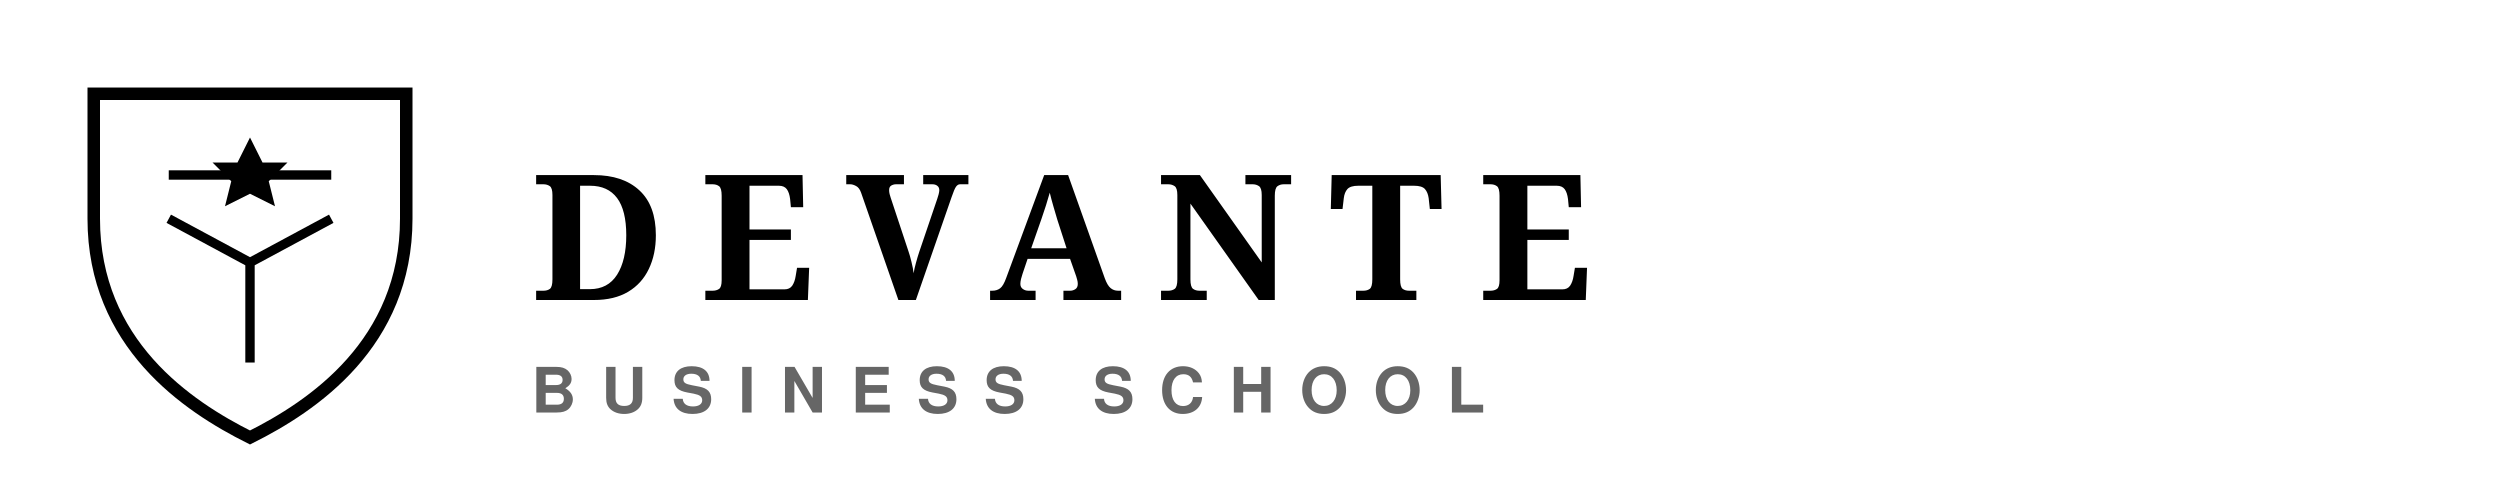
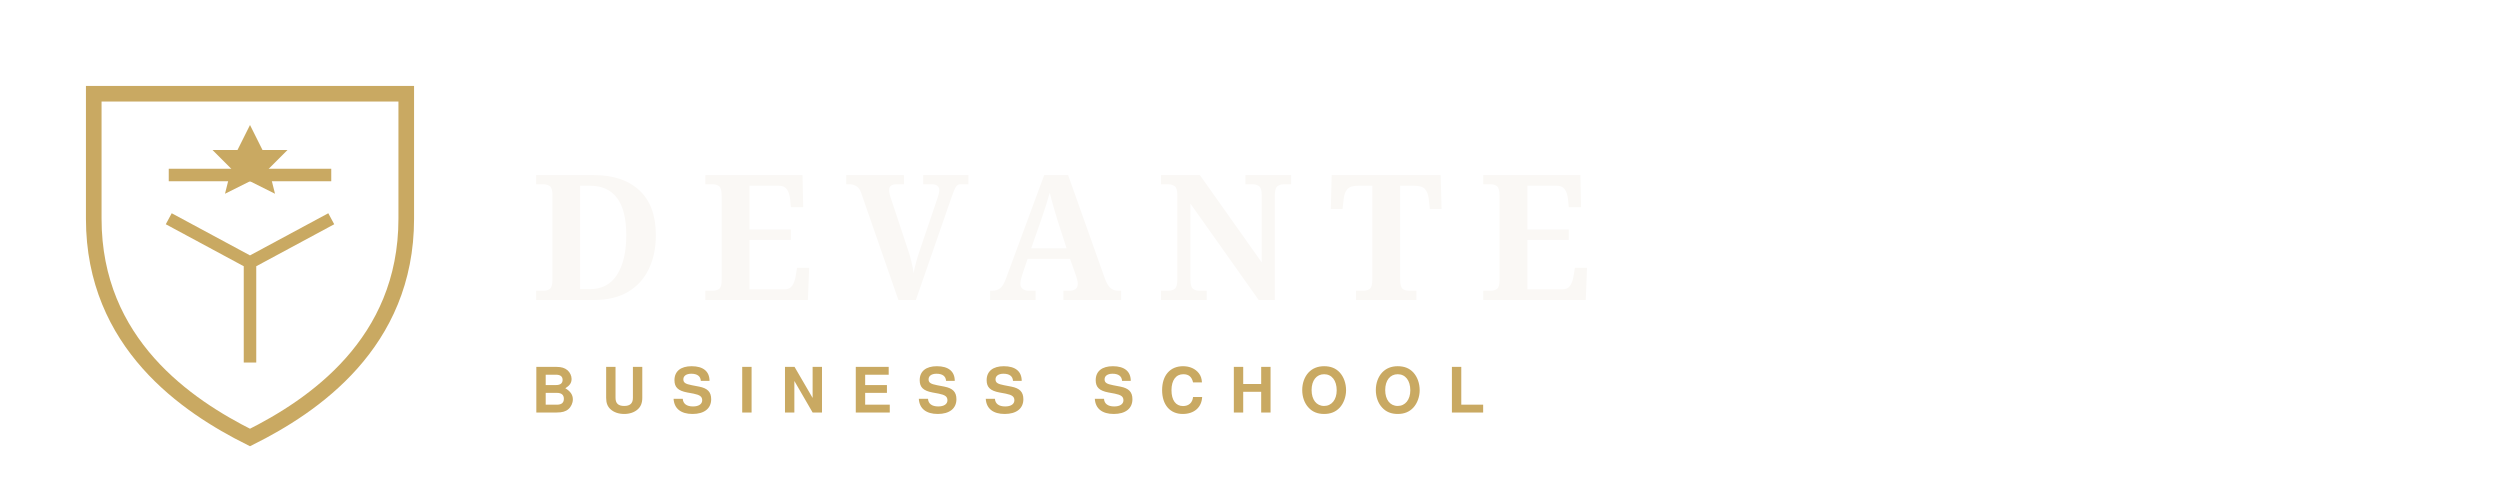
<svg xmlns="http://www.w3.org/2000/svg" viewBox="0 0 400 80" width="100%" height="100%">
-   <defs>
-     <linearGradient id="goldGrad" x1="0%" y1="0%" x2="100%" y2="100%">
-       <stop offset="0%" stop-color="#C9A962" />
-       <stop offset="100%" stop-color="#FAF8F5" />
-     </linearGradient>
-   </defs>
  <g transform="translate(15, 10)">
-     <path d="M 0 5 L 0 25 C 0 45, 15 55, 25 60 C 35 55, 50 45, 50 25 L 50 5 Z" fill="none" stroke="currentColor" stroke-width="2" />
-     <path d="M 12 25 L 25 32 L 38 25 M 25 32 L 25 48" fill="none" stroke="currentColor" stroke-width="1.5" />
-     <line x1="12" y1="18" x2="38" y2="18" stroke="currentColor" stroke-width="1.5" />
-     <polygon points="25,12 27,16 31,16 28,19 29,23 25,21 21,23 22,19 19,16 23,16" fill="currentColor" />
+     <path d="M 0 5 L 0 25 C 0 45, 15 55, 25 60 C 35 55, 50 45, 50 25 L 50 5 Z" fill="none" stroke="#C9A962" stroke-width="2.5" />
+     <path d="M 12 25 L 25 32 L 38 25 M 25 32 L 25 48" fill="none" stroke="#C9A962" stroke-width="2" />
+     <line x1="12" y1="18" x2="38" y2="18" stroke="#C9A962" stroke-width="2" />
+     <polygon points="25,10 27,14 31,14 28,17 29,21 25,19 21,21 22,17 19,14 23,14" fill="#C9A962" />
  </g>
-   <g transform="translate(85, 48)" fill="currentColor">
-     <text font-family="'Playfair Display', 'Didot', 'Georgia', serif" font-size="28" font-weight="600" letter-spacing="0.2em">DEVANTE</text>
-     <text font-family="'Manrope', 'Helvetica', 'Arial', sans-serif" font-size="10" font-weight="700" letter-spacing="0.4em" y="18" opacity="0.6">BUSINESS SCHOOL</text>
+   <g transform="translate(85, 48)">
+     <text font-family="'Playfair Display', 'Didot', 'Georgia', serif" font-size="28" font-weight="700" letter-spacing="0.2em" fill="#FAF8F5">DEVANTE</text>
+     <text font-family="'Manrope', 'Helvetica', 'Arial', sans-serif" font-size="10" font-weight="800" letter-spacing="0.4em" y="18" fill="#C9A962">BUSINESS SCHOOL</text>
  </g>
</svg>
